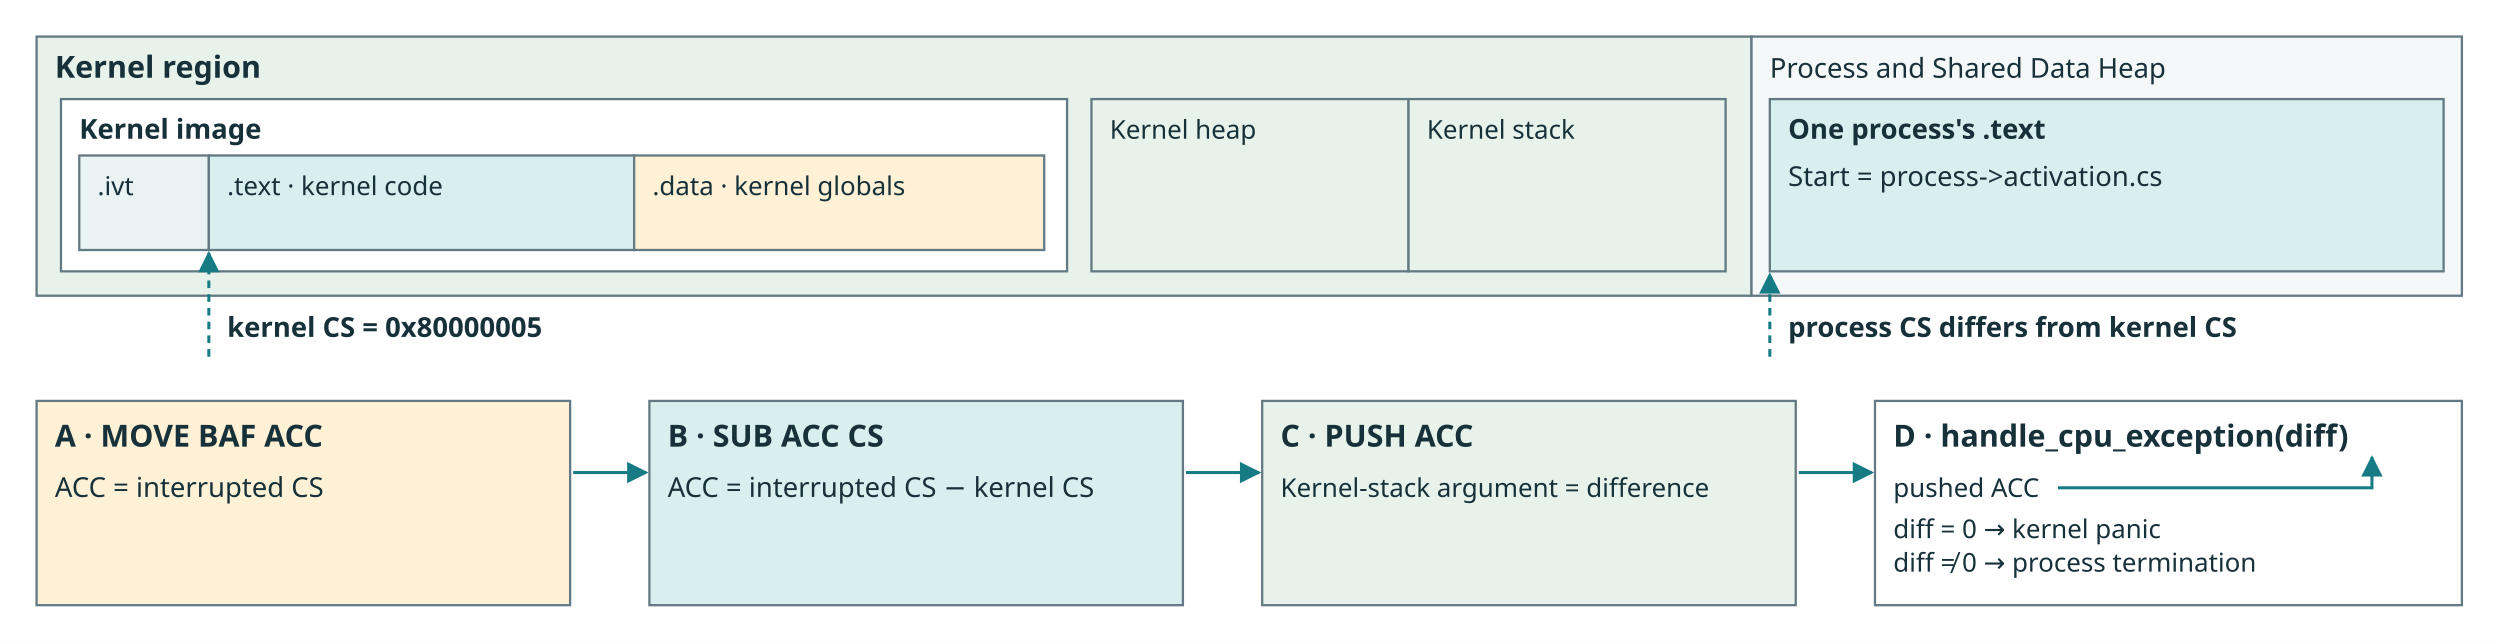
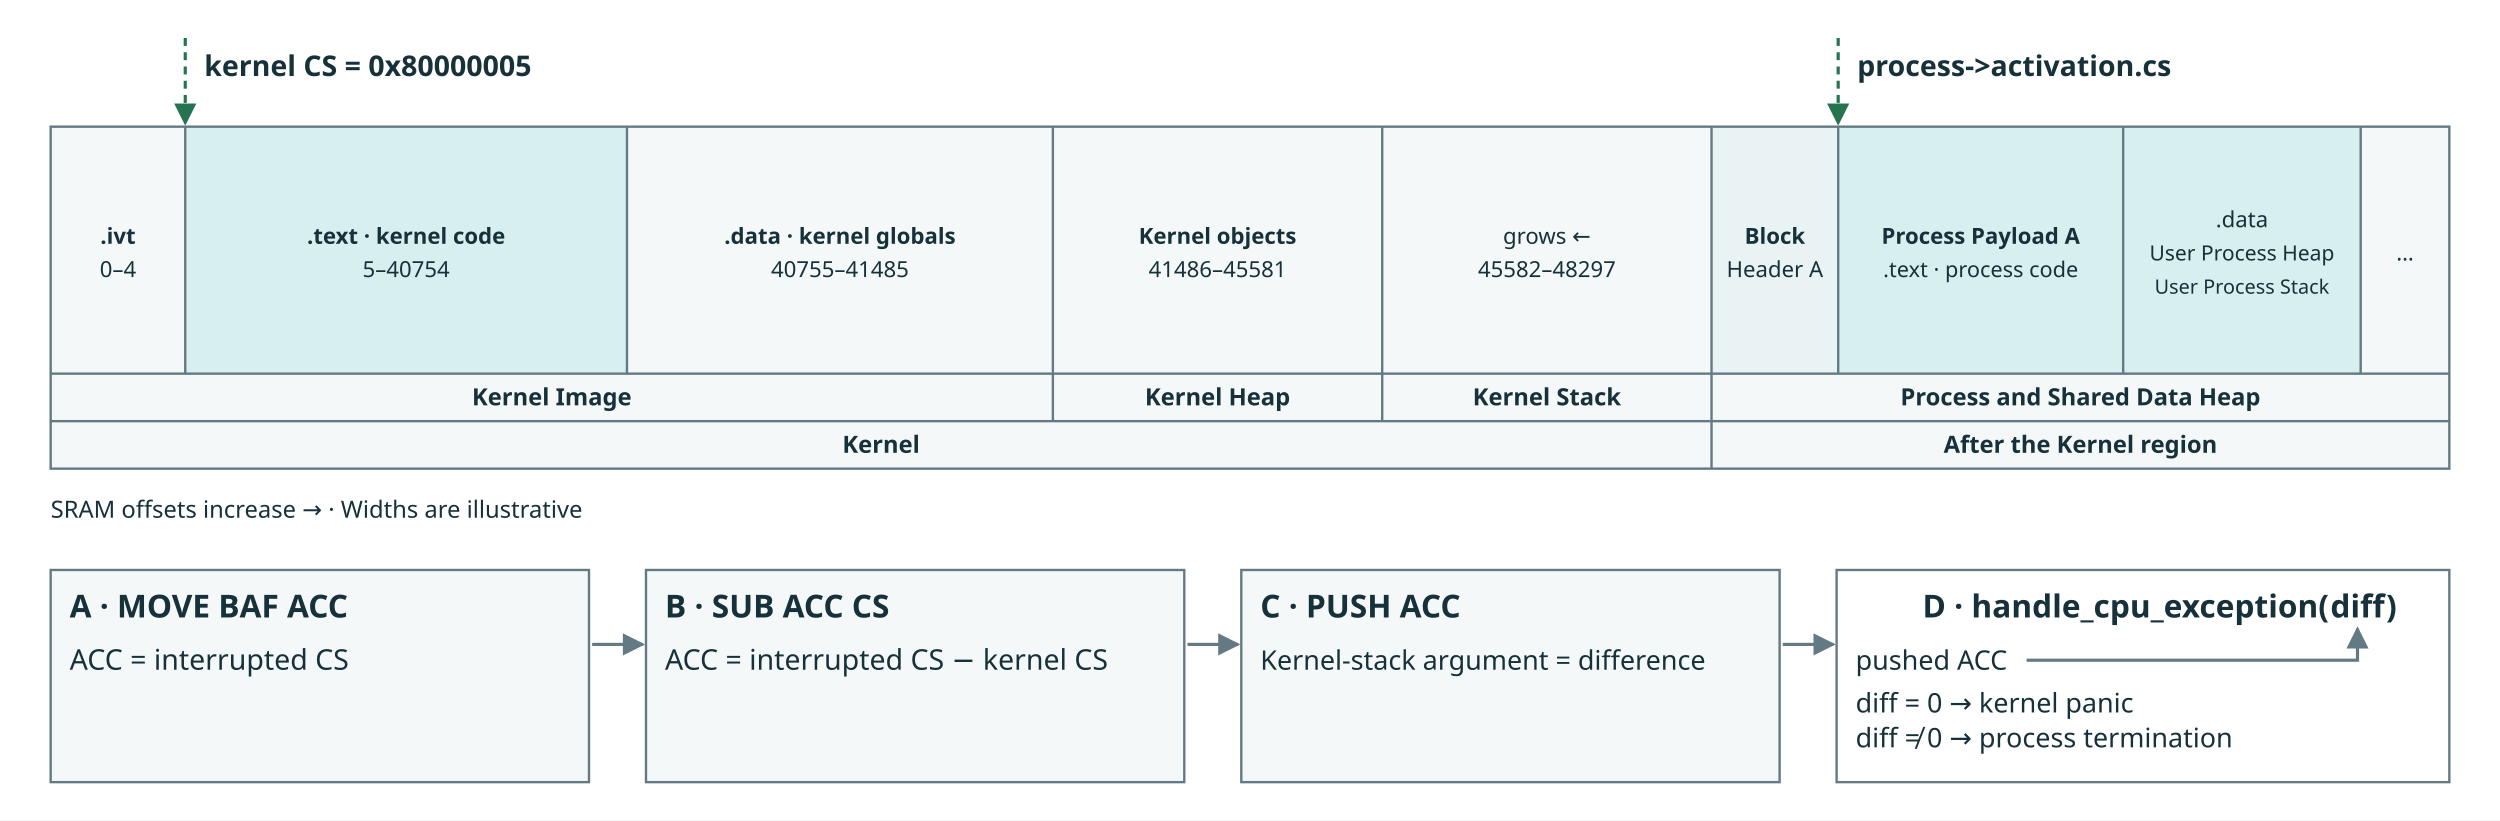
- <svg xmlns="http://www.w3.org/2000/svg" width="1640" height="421" viewBox="0 0 1640 421" role="img" aria-labelledby="title desc">
+ <svg xmlns="http://www.w3.org/2000/svg" width="1579" height="518" viewBox="0 0 1579 518" role="img" aria-labelledby="title desc">
  <defs>
    <marker id="arrow" viewBox="0 0 10 10" refX="9" refY="5" markerWidth="7" markerHeight="7" orient="auto-start-reverse">
      <path d="M 0 0 L 10 5 L 0 10 z" fill="#167b84" />
    </marker>
  </defs>
  <rect width="100%" height="100%" fill="white" />
  <g font-family="Cantarell, sans-serif" fill="#17313a">
-     <rect x="24" y="24" width="1125" height="170" fill="#e7f3ea" stroke="#637983" stroke-width="1.5" />
-     <text x="36" y="51" font-size="20" font-weight="bold" text-anchor="start">Kernel region</text>
-     <rect x="40" y="65" width="660" height="113" fill="#ffffff" stroke="#637983" stroke-width="1.5" />
-     <text x="52" y="91" font-size="18" font-weight="bold" text-anchor="start">Kernel image</text>
-     <rect x="52" y="102" width="85" height="62" fill="#eaf3f4" stroke="#637983" stroke-width="1.5" />
-     <text x="64" y="128" font-size="17" font-weight="normal" text-anchor="start">.ivt</text>
-     <rect x="137" y="102" width="279" height="62" fill="#d8efef" stroke="#637983" stroke-width="1.5" />
-     <text x="149" y="128" font-size="17" font-weight="normal" text-anchor="start">.text · kernel code</text>
-     <rect x="416" y="102" width="269" height="62" fill="#fff1d6" stroke="#637983" stroke-width="1.5" />
-     <text x="428" y="128" font-size="17" font-weight="normal" text-anchor="start">.data · kernel globals</text>
-     <rect x="716" y="65" width="208" height="113" fill="#e7f3ea" stroke="#637983" stroke-width="1.5" />
-     <text x="728" y="91" font-size="17" font-weight="normal" text-anchor="start">Kernel heap</text>
-     <rect x="924" y="65" width="208" height="113" fill="#e7f3ea" stroke="#637983" stroke-width="1.5" />
-     <text x="936" y="91" font-size="17" font-weight="normal" text-anchor="start">Kernel stack</text>
-     <rect x="1149" y="24" width="466" height="170" fill="#f4f8f8" stroke="#637983" stroke-width="1.5" />
-     <text x="1161" y="51" font-size="18" font-weight="normal" text-anchor="start">Process and Shared Data Heap</text>
-     <rect x="1161" y="65" width="442" height="113" fill="#d8efef" stroke="#637983" stroke-width="1.5" />
-     <text x="1173" y="91" font-size="18" font-weight="bold" text-anchor="start">One process's .text</text>
-     <text x="1173" y="122" font-size="18" font-weight="normal" text-anchor="start">Start = process-&gt;activation.cs</text>
-     <path d="M 137 234 L 137 166" fill="none" stroke="#167b84" stroke-width="2" stroke-dasharray="5 4" marker-end="url(#arrow)" />
-     <text x="149" y="221" font-size="18" font-weight="bold" text-anchor="start">kernel CS = 0x80000005</text>
-     <path d="M 1161 234 L 1161 180" fill="none" stroke="#167b84" stroke-width="2" stroke-dasharray="5 4" marker-end="url(#arrow)" />
-     <text x="1173" y="221" font-size="18" font-weight="bold" text-anchor="start">process CS differs from kernel CS</text>
-     <rect x="24" y="263" width="350" height="134" fill="#fff1d6" stroke="#637983" stroke-width="1.5" />
-     <text x="36" y="293" font-size="20" font-weight="bold" text-anchor="start">A · MOVE BAF ACC</text>
-     <text x="36" y="326" font-size="18" font-weight="normal" text-anchor="start">ACC = interrupted CS</text>
-     <path d="M 376 310 L 424 310" fill="none" stroke="#167b84" stroke-width="2" marker-end="url(#arrow)" />
-     <rect x="426" y="263" width="350" height="134" fill="#d8efef" stroke="#637983" stroke-width="1.5" />
-     <text x="438" y="293" font-size="20" font-weight="bold" text-anchor="start">B · SUB ACC CS</text>
-     <text x="438" y="326" font-size="18" font-weight="normal" text-anchor="start">ACC = interrupted CS − kernel CS</text>
-     <path d="M 778 310 L 826 310" fill="none" stroke="#167b84" stroke-width="2" marker-end="url(#arrow)" />
-     <rect x="828" y="263" width="350" height="134" fill="#e7f3ea" stroke="#637983" stroke-width="1.5" />
-     <text x="840" y="293" font-size="20" font-weight="bold" text-anchor="start">C · PUSH ACC</text>
-     <text x="840" y="326" font-size="17" font-weight="normal" text-anchor="start">Kernel-stack argument = difference</text>
-     <path d="M 1180 310 L 1228 310" fill="none" stroke="#167b84" stroke-width="2" marker-end="url(#arrow)" />
-     <rect x="1230" y="263" width="385" height="134" fill="#ffffff" stroke="#637983" stroke-width="1.5" />
-     <text x="1242" y="293" font-size="20" font-weight="bold" text-anchor="start">D · handle_cpu_exception(diff)</text>
-     <text x="1242" y="326" font-size="17" font-weight="normal" text-anchor="start">pushed ACC</text>
-     <path d="M 1350 320 L 1556 320 L 1556 300" fill="none" stroke="#167b84" stroke-width="2" marker-end="url(#arrow)" />
-     <text x="1242" y="353" font-size="17" font-weight="normal" text-anchor="start">diff = 0 → kernel panic</text>
-     <text x="1242" y="375" font-size="17" font-weight="normal" text-anchor="start">diff ≠ 0 → process termination</text>
+     <defs>
+       <marker id="address-arrow" viewBox="0 0 10 10" refX="9" refY="5" markerWidth="7" markerHeight="7" orient="auto">
+         <path d="M 0 0 L 10 5 L 0 10 z" fill="#25734f" />
+       </marker>
+     </defs>
+     <defs>
+       <marker id="value-arrow" viewBox="0 0 10 10" refX="9" refY="5" markerWidth="7" markerHeight="7" orient="auto">
+         <path d="M 0 0 L 10 5 L 0 10 z" fill="#637983" />
+       </marker>
+     </defs>
+     <g transform="translate(0 -230)">
+       <rect x="32" y="310" width="85" height="156" fill="#f4f8f8" stroke="none" stroke-width="1" />
+       <text x="74.5" y="384.0" text-anchor="middle" font-size="14" font-weight="bold" fill="#17313a">.ivt</text>
+       <text x="74.5" y="405.0" text-anchor="middle" font-size="14" font-weight="normal" fill="#17313a">0–4</text>
+       <rect x="117" y="310" width="279" height="156" fill="#d8efef" stroke="none" stroke-width="1" />
+       <text x="256.5" y="384.0" text-anchor="middle" font-size="14" font-weight="bold" fill="#17313a">.text · kernel code</text>
+       <text x="256.5" y="405.0" text-anchor="middle" font-size="14" font-weight="normal" fill="#17313a">5–40754</text>
+       <rect x="396" y="310" width="269" height="156" fill="#f4f8f8" stroke="none" stroke-width="1" />
+       <text x="530.5" y="384.0" text-anchor="middle" font-size="14" font-weight="bold" fill="#17313a">.data · kernel globals</text>
+       <text x="530.5" y="405.0" text-anchor="middle" font-size="14" font-weight="normal" fill="#17313a">40755–41485</text>
+       <rect x="665" y="310" width="208" height="156" fill="#f4f8f8" stroke="none" stroke-width="1" />
+       <text x="769.0" y="384.0" text-anchor="middle" font-size="14" font-weight="bold" fill="#17313a">Kernel objects</text>
+       <text x="769.0" y="405.0" text-anchor="middle" font-size="14" font-weight="normal" fill="#17313a">41486–45581</text>
+       <rect x="873" y="310" width="208" height="156" fill="#f4f8f8" stroke="none" stroke-width="1" />
+       <text x="977.0" y="384.0" text-anchor="middle" font-size="14" font-weight="normal" fill="#17313a">grows ←</text>
+       <text x="977.0" y="405.0" text-anchor="middle" font-size="14" font-weight="normal" fill="#17313a">45582–48297</text>
+       <rect x="1081" y="310" width="80" height="156" fill="#eaf3f4" stroke="none" stroke-width="1" />
+       <a href="../../common/heap.header#L5">
+         <text x="1121.0" y="384.0" text-anchor="middle" font-size="14" font-weight="bold" fill="#17313a">Block</text>
+         <text x="1121.0" y="405.0" text-anchor="middle" font-size="14" font-weight="normal" fill="#17313a">Header A</text>
+       </a>
+       <rect x="1161" y="310" width="180" height="156" fill="#d8efef" stroke="none" stroke-width="1" />
+       <a href="../../kernel/process/process.header#L27">
+         <text x="1251.0" y="384.0" text-anchor="middle" font-size="14" font-weight="bold" fill="#17313a">Process Payload A</text>
+         <text x="1251.0" y="405.0" text-anchor="middle" font-size="13.71" font-weight="normal" fill="#17313a">.text · process code</text>
+       </a>
+       <rect x="1341" y="310" width="150" height="156" fill="#d8efef" stroke="none" stroke-width="1" />
+       <text x="1416.0" y="373.5" text-anchor="middle" font-size="14" font-weight="normal" fill="#17313a">.data</text>
+       <text x="1416.0" y="394.5" text-anchor="middle" font-size="13.283" font-weight="normal" fill="#17313a">User Process Heap</text>
+       <text x="1416.0" y="415.5" text-anchor="middle" font-size="12.545" font-weight="normal" fill="#17313a">User Process Stack</text>
+       <rect x="1491" y="310" width="56" height="156" fill="#f4f8f8" stroke="none" stroke-width="1" />
+       <text x="1519.0" y="394.5" text-anchor="middle" font-size="14" font-weight="normal" fill="#17313a">…</text>
+       <rect x="32" y="466" width="633" height="30" fill="#f4f8f8" stroke="none" stroke-width="1" />
+       <text x="348.5" y="486" text-anchor="middle" font-size="15" font-weight="bold" fill="#17313a">Kernel Image</text>
+       <rect x="665" y="466" width="208" height="30" fill="#f4f8f8" stroke="none" stroke-width="1" />
+       <text x="769.0" y="486" text-anchor="middle" font-size="15" font-weight="bold" fill="#17313a">Kernel Heap</text>
+       <path d="M 665 466 v 30" fill="none" stroke="#637983" stroke-width="1.5" />
+       <rect x="873" y="466" width="208" height="30" fill="#f4f8f8" stroke="none" stroke-width="1" />
+       <text x="977.0" y="486" text-anchor="middle" font-size="15" font-weight="bold" fill="#17313a">Kernel Stack</text>
+       <path d="M 873 466 v 30" fill="none" stroke="#637983" stroke-width="1.5" />
+       <rect x="1081" y="466" width="466" height="30" fill="#f4f8f8" stroke="none" stroke-width="1" />
+       <text x="1314.0" y="486" text-anchor="middle" font-size="15" font-weight="bold" fill="#17313a">Process and Shared Data Heap</text>
+       <path d="M 1081 466 v 30" fill="none" stroke="#637983" stroke-width="1.5" />
+       <path d="M 32 466 H 1547" fill="none" stroke="#637983" stroke-width="1.5" />
+       <rect x="32" y="496" width="1049" height="30" fill="#f4f8f8" stroke="none" stroke-width="1" />
+       <text x="556.5" y="516" text-anchor="middle" font-size="15" font-weight="bold" fill="#17313a">Kernel</text>
+       <rect x="1081" y="496" width="466" height="30" fill="#f4f8f8" stroke="none" stroke-width="1" />
+       <text x="1314.0" y="516" text-anchor="middle" font-size="15" font-weight="bold" fill="#17313a">After the Kernel region</text>
+       <path d="M 1081 496 v 30" fill="none" stroke="#637983" stroke-width="1.5" />
+       <path d="M 32 496 H 1547" fill="none" stroke="#637983" stroke-width="1.5" />
+       <path d="M 117 310 v 156" fill="none" stroke="#637983" stroke-width="1.5" />
+       <path d="M 396 310 v 156" fill="none" stroke="#637983" stroke-width="1.5" />
+       <path d="M 665 310 v 156" fill="none" stroke="#637983" stroke-width="1.5" />
+       <path d="M 873 310 v 156" fill="none" stroke="#637983" stroke-width="1.5" />
+       <path d="M 1081 310 v 156" fill="none" stroke="#637983" stroke-width="1.5" />
+       <path d="M 1161 310 v 156" fill="none" stroke="#637983" stroke-width="1.5" />
+       <path d="M 1341 310 v 156" fill="none" stroke="#637983" stroke-width="1.5" />
+       <path d="M 1491 310 v 156" fill="none" stroke="#637983" stroke-width="1.5" />
+       <rect x="32" y="310" width="1515" height="216" fill="none" stroke="#637983" stroke-width="1.5" />
+     </g>
+     <path d="M 117 24 L 117 78" fill="none" stroke="#25734f" stroke-width="2" stroke-dasharray="5 4" marker-end="url(#address-arrow)" />
+     <path d="M 1161 24 L 1161 78" fill="none" stroke="#25734f" stroke-width="2" stroke-dasharray="5 4" marker-end="url(#address-arrow)" />
+     <text x="129" y="48" font-size="18" font-weight="bold" text-anchor="start">kernel CS = 0x80000005</text>
+     <text x="1173" y="48" font-size="18" font-weight="bold" text-anchor="start">process-&gt;activation.cs</text>
+     <text x="32" y="327" font-size="15" font-weight="normal" text-anchor="start">SRAM offsets increase →   ·   Widths are illustrative</text>
+     <rect x="32" y="360" width="340" height="134" fill="#f4f8f8" stroke="#637983" stroke-width="1.5" />
+     <path d="M 374 407 L 406 407" fill="none" stroke="#637983" stroke-width="2" marker-end="url(#value-arrow)" />
+     <rect x="408" y="360" width="340" height="134" fill="#f4f8f8" stroke="#637983" stroke-width="1.5" />
+     <path d="M 750 407 L 782 407" fill="none" stroke="#637983" stroke-width="2" marker-end="url(#value-arrow)" />
+     <rect x="784" y="360" width="340" height="134" fill="#f4f8f8" stroke="#637983" stroke-width="1.5" />
+     <path d="M 1126 407 L 1158 407" fill="none" stroke="#637983" stroke-width="2" marker-end="url(#value-arrow)" />
+     <text x="44" y="390" font-size="20" font-weight="bold" text-anchor="start">A · MOVE BAF ACC</text>
+     <text x="44" y="423" font-size="18" font-weight="normal" text-anchor="start">ACC = interrupted CS</text>
+     <text x="420" y="390" font-size="20" font-weight="bold" text-anchor="start">B · SUB ACC CS</text>
+     <text x="420" y="423" font-size="18" font-weight="normal" text-anchor="start">ACC = interrupted CS − kernel CS</text>
+     <text x="796" y="390" font-size="20" font-weight="bold" text-anchor="start">C · PUSH ACC</text>
+     <text x="796" y="423" font-size="17" font-weight="normal" text-anchor="start">Kernel-stack argument = difference</text>
+     <rect x="1160" y="360" width="387" height="134" fill="#ffffff" stroke="#637983" stroke-width="1.5" />
+     <text x="1471" y="390" font-size="20" font-weight="bold" text-anchor="end">D · handle_cpu_exception(</text>
+     <text x="1489" y="390" font-size="20" font-weight="bold" text-anchor="middle">diff</text>
+     <text x="1507" y="390" font-size="20" font-weight="bold" text-anchor="start">)</text>
+     <text x="1172" y="423" font-size="17" font-weight="normal" text-anchor="start">pushed ACC</text>
+     <path d="M 1280 417 L 1489 417 L 1489 397" fill="none" stroke="#637983" stroke-width="2" marker-end="url(#value-arrow)" />
+     <text x="1172" y="450" font-size="17" font-weight="normal" text-anchor="start">diff = 0 → kernel panic</text>
+     <text x="1172" y="472" font-size="17" font-weight="normal" text-anchor="start">diff ≠ 0 → process termination</text>
  </g>
</svg>
